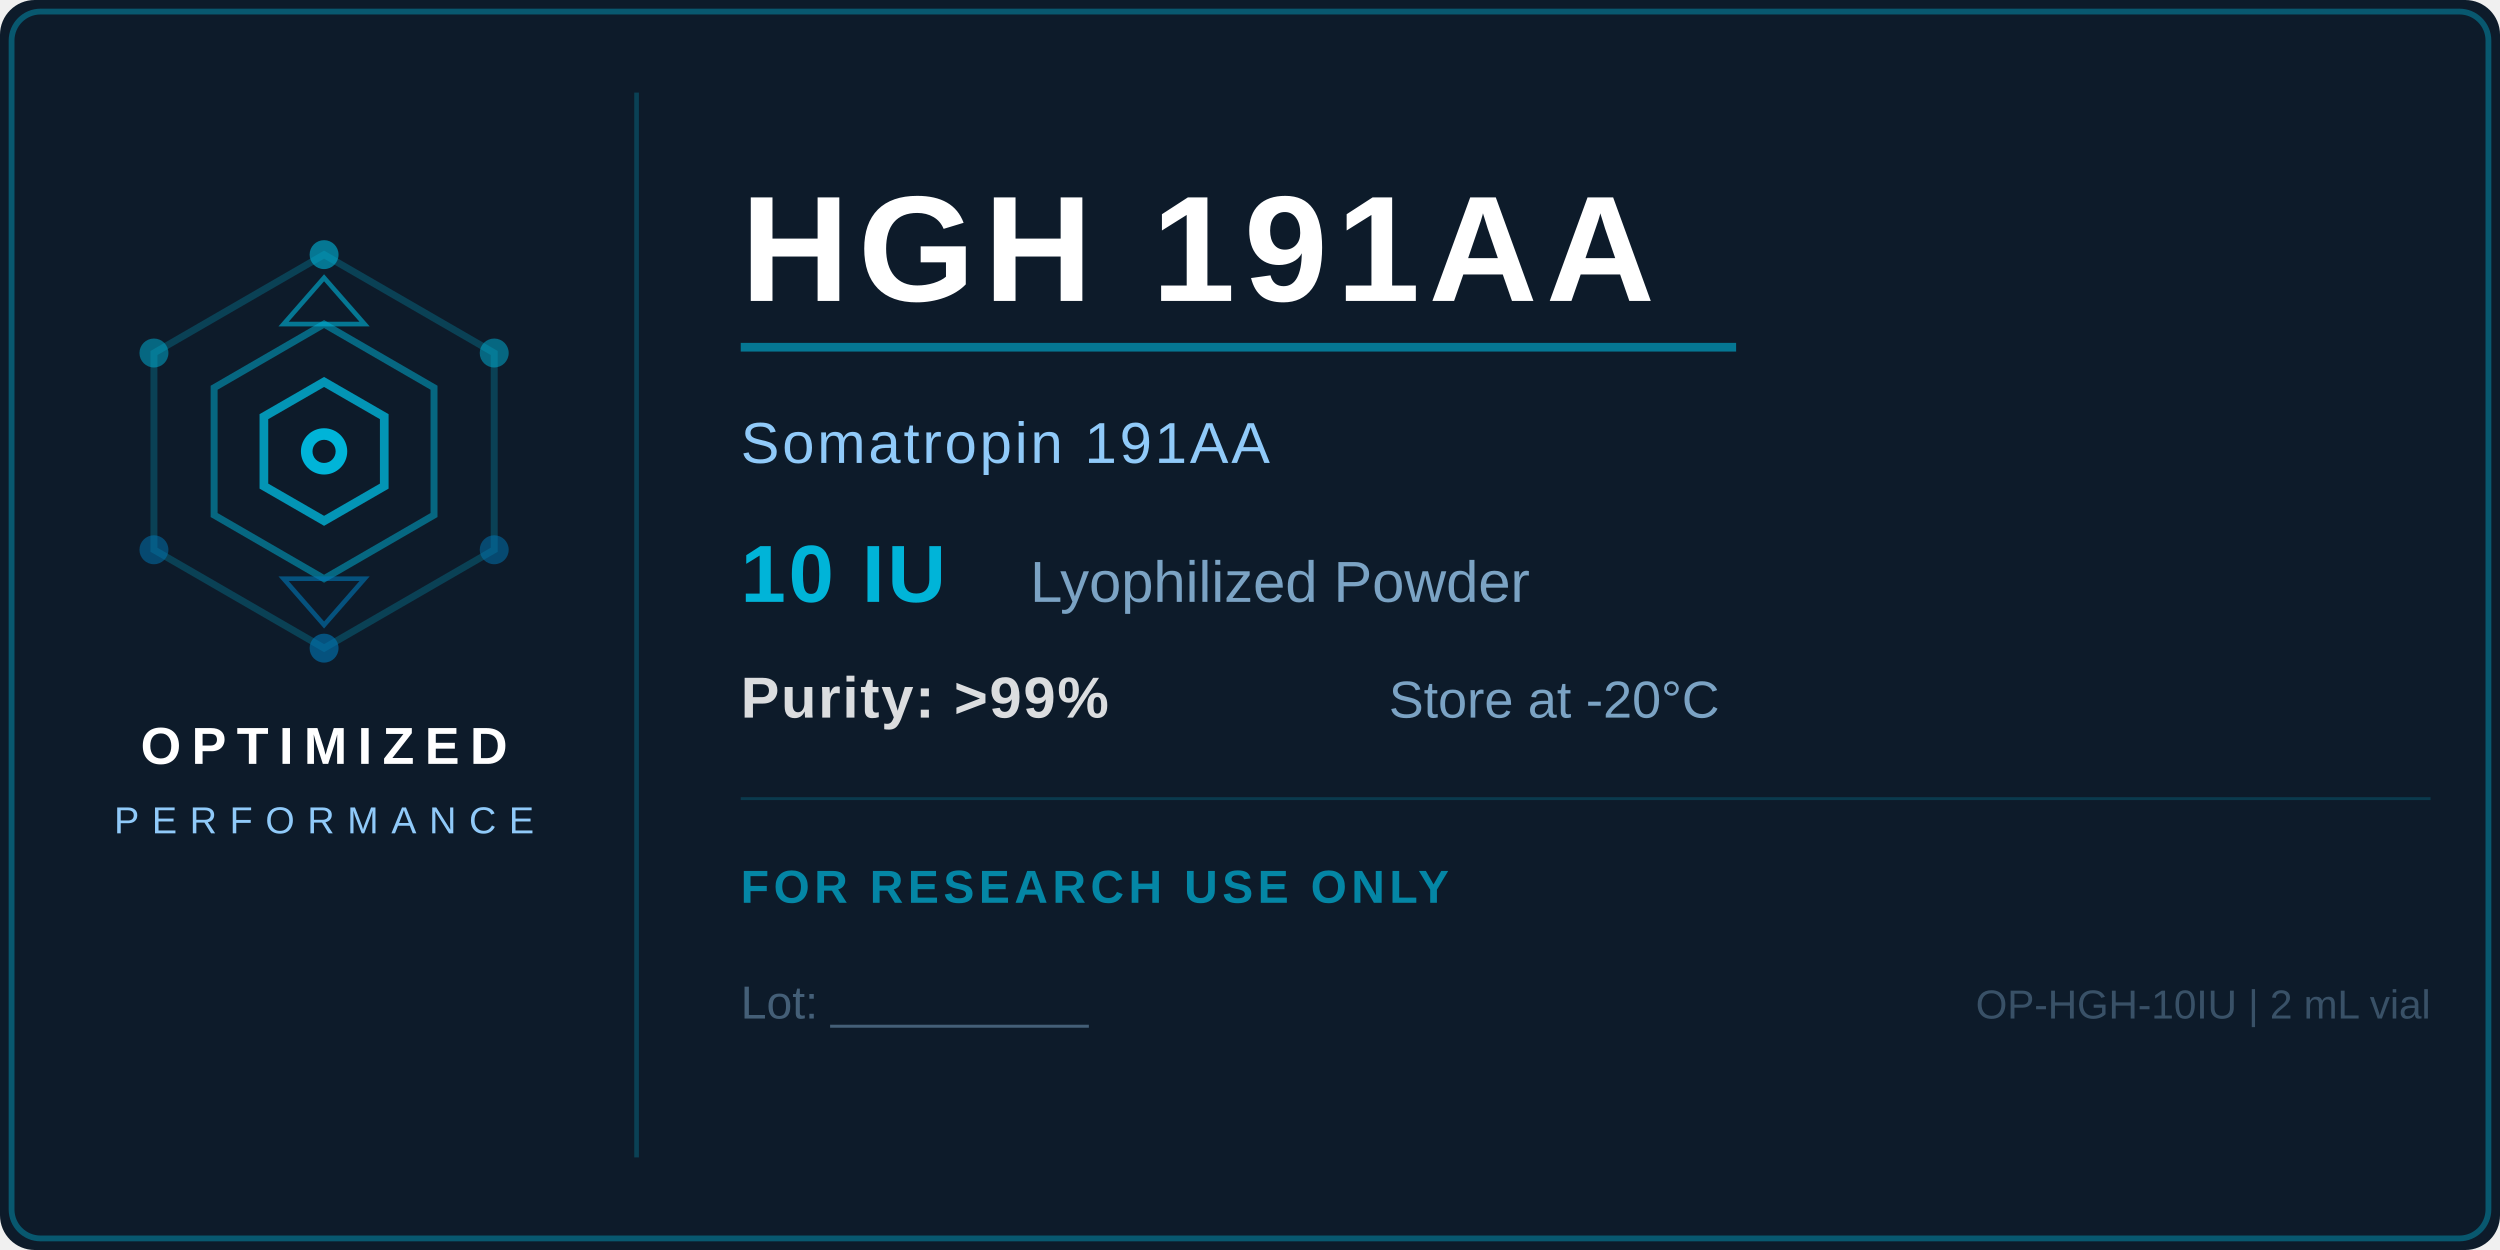
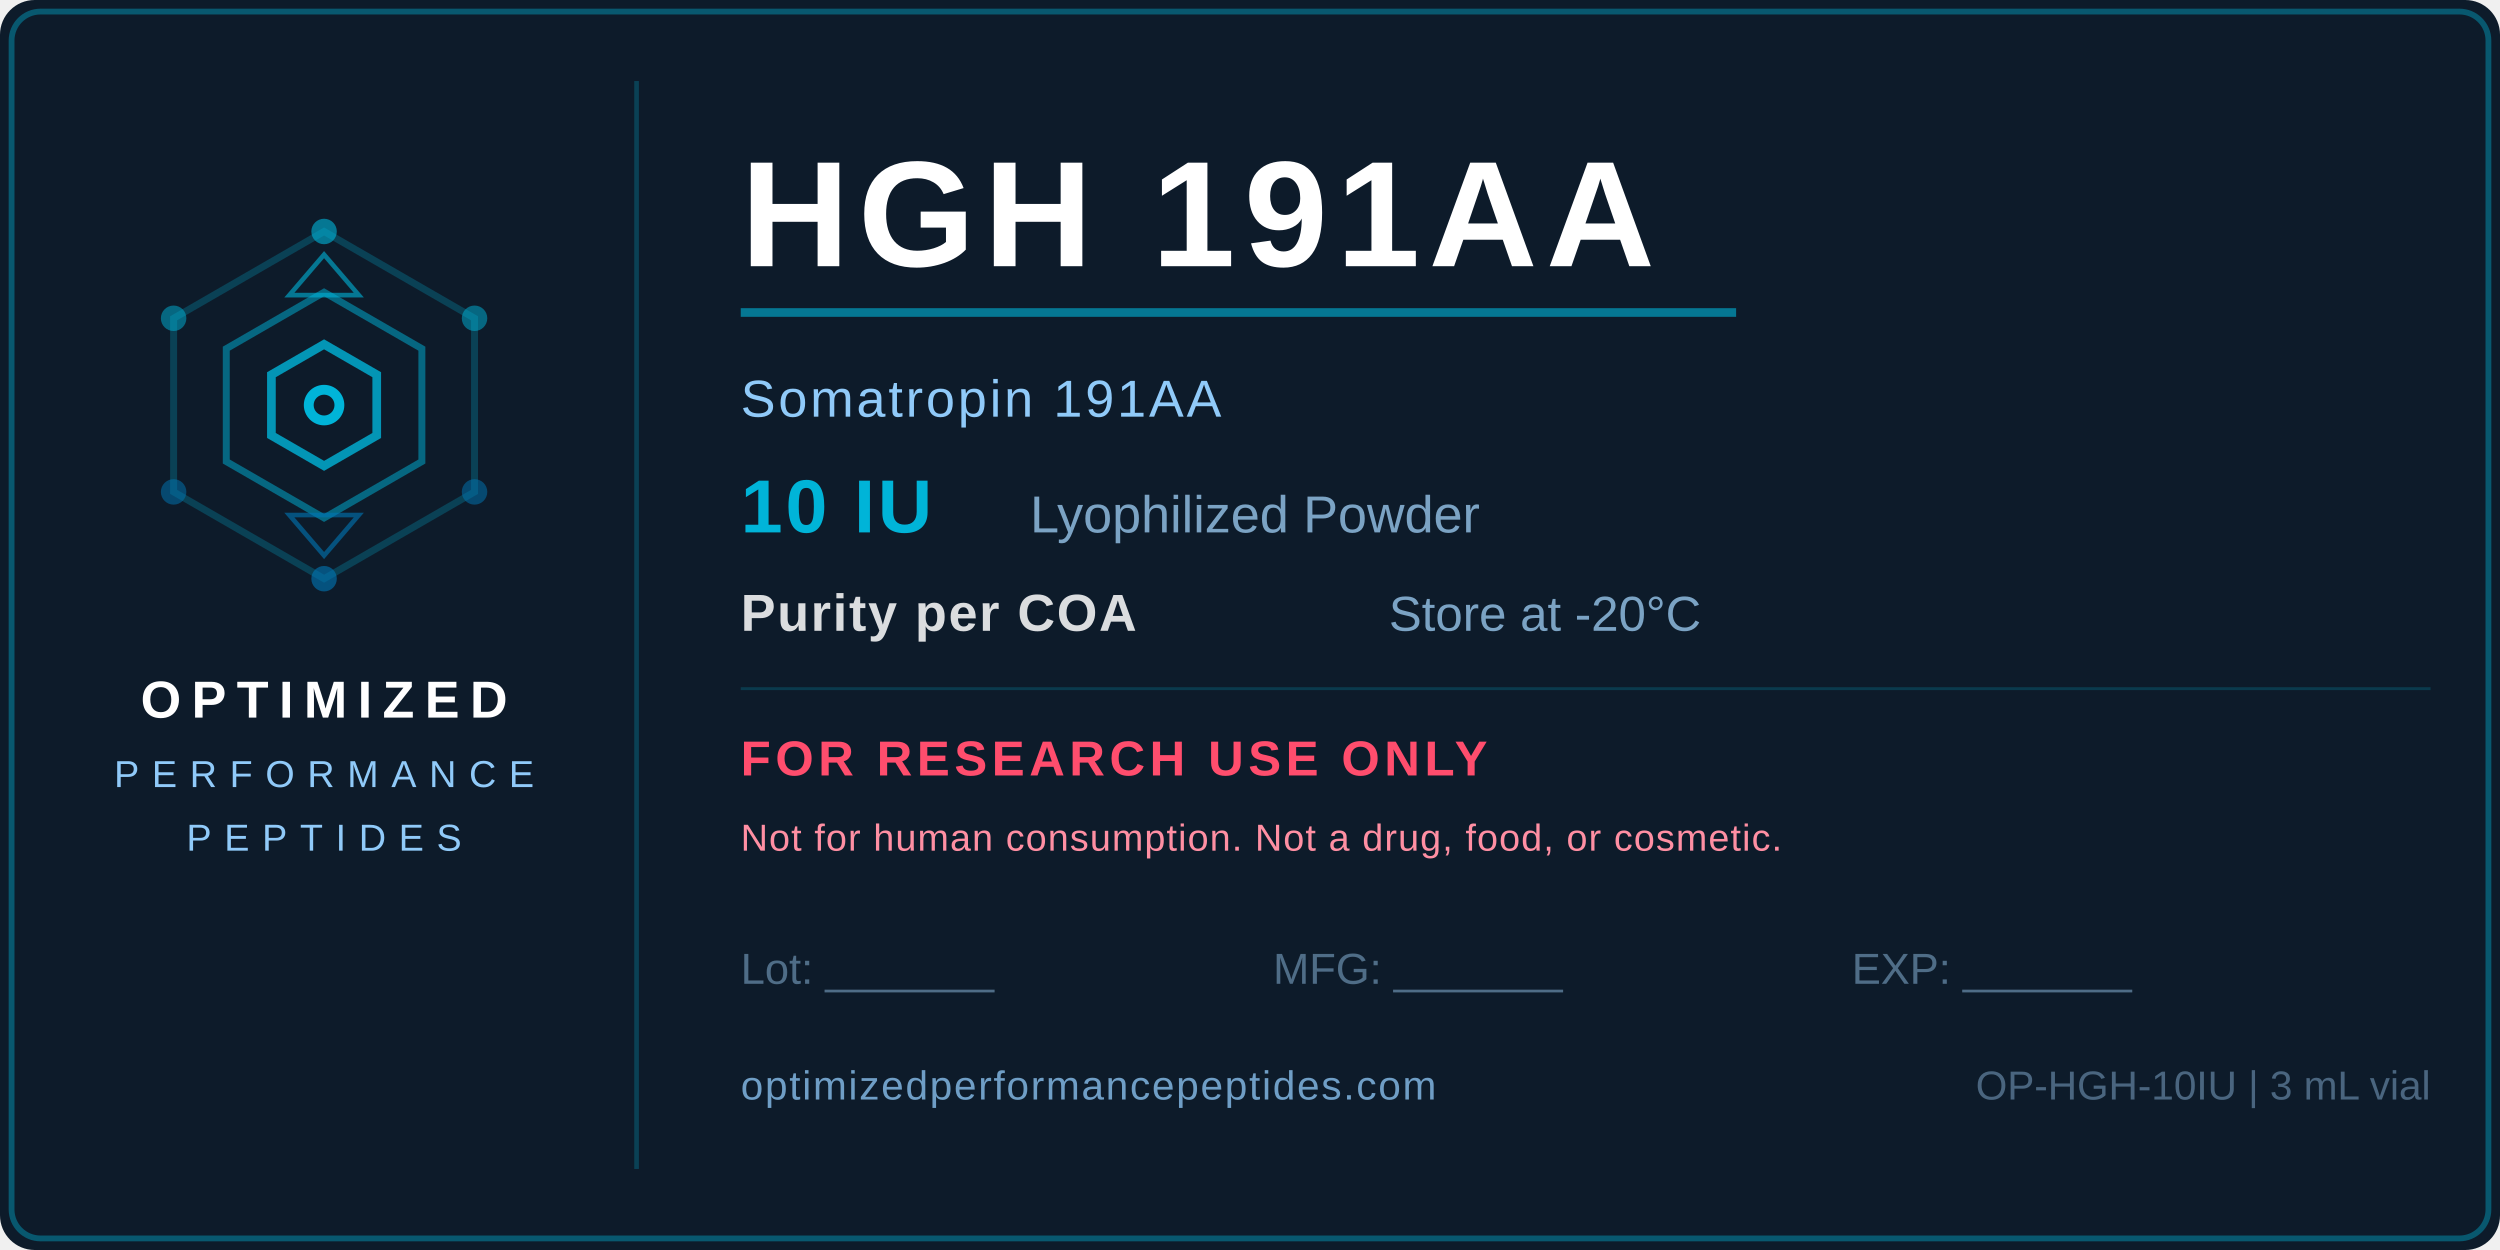
<svg xmlns="http://www.w3.org/2000/svg" width="1.5in" height="0.75in" viewBox="0 0 432 216">
  <rect x="0" y="0" width="432" height="216" rx="6" fill="#0D1B2A" />
  <rect x="2" y="2" width="428" height="212" rx="5" fill="none" stroke="#00B4D8" stroke-width="1" opacity="0.4" />
-   <line x1="110" y1="16" x2="110" y2="200" stroke="#00B4D8" stroke-width="0.8" opacity="0.25" />
-   <g transform="translate(56, 78)">
-     <polygon points="0,-34 29.4,-17 29.4,17 0,34 -29.4,17 -29.4,-17" fill="none" stroke="#00B4D8" stroke-width="1.2" opacity="0.25" />
-     <polygon points="0,-22 19,-11 19,11 0,22 -19,11 -19,-11" fill="none" stroke="#00B4D8" stroke-width="1.2" opacity="0.5" />
-     <polygon points="0,-12 10.4,-6 10.4,6 0,12 -10.4,6 -10.4,-6" fill="none" stroke="#00B4D8" stroke-width="1.5" opacity="0.8" />
-     <circle cx="0" cy="-34" r="2.5" fill="#00B4D8" opacity="0.6" />
-     <circle cx="29.4" cy="-17" r="2.5" fill="#00B4D8" opacity="0.5" />
-     <circle cx="29.4" cy="17" r="2.5" fill="#0077B6" opacity="0.5" />
-     <circle cx="0" cy="34" r="2.5" fill="#0077B6" opacity="0.6" />
-     <circle cx="-29.4" cy="17" r="2.5" fill="#0077B6" opacity="0.5" />
-     <circle cx="-29.4" cy="-17" r="2.5" fill="#00B4D8" opacity="0.5" />
-     <circle cx="0" cy="0" r="4" fill="#00B4D8" />
-     <circle cx="0" cy="0" r="2" fill="#0D1B2A" />
-     <polygon points="0,-30 7,-22 -7,-22" fill="none" stroke="#00B4D8" stroke-width="0.8" opacity="0.6" />
-     <polygon points="0,30 7,22 -7,22" fill="none" stroke="#0077B6" stroke-width="0.8" opacity="0.6" />
+   <line x1="110" y1="14" x2="110" y2="202" stroke="#00B4D8" stroke-width="0.8" opacity="0.25" />
+   <g transform="translate(56, 70)">
+     <polygon points="0,-30 26,-15 26,15 0,30 -26,15 -26,-15" fill="none" stroke="#00B4D8" stroke-width="1.2" opacity="0.25" />
+     <polygon points="0,-19.5 16.9,-9.75 16.9,9.75 0,19.5 -16.9,9.75 -16.9,-9.75" fill="none" stroke="#00B4D8" stroke-width="1.2" opacity="0.5" />
+     <polygon points="0,-10.5 9.1,-5.25 9.1,5.25 0,10.5 -9.1,5.25 -9.1,-5.25" fill="none" stroke="#00B4D8" stroke-width="1.5" opacity="0.8" />
+     <circle cx="0" cy="-30" r="2.2" fill="#00B4D8" opacity="0.6" />
+     <circle cx="26" cy="-15" r="2.2" fill="#00B4D8" opacity="0.5" />
+     <circle cx="26" cy="15" r="2.2" fill="#0077B6" opacity="0.5" />
+     <circle cx="0" cy="30" r="2.2" fill="#0077B6" opacity="0.6" />
+     <circle cx="-26" cy="15" r="2.2" fill="#0077B6" opacity="0.5" />
+     <circle cx="-26" cy="-15" r="2.2" fill="#00B4D8" opacity="0.5" />
+     <circle cx="0" cy="0" r="3.5" fill="#00B4D8" />
+     <circle cx="0" cy="0" r="1.8" fill="#0D1B2A" />
+     <polygon points="0,-26 6,-19 -6,-19" fill="none" stroke="#00B4D8" stroke-width="0.8" opacity="0.6" />
+     <polygon points="0,26 6,19 -6,19" fill="none" stroke="#0077B6" stroke-width="0.8" opacity="0.6" />
  </g>
-   <text x="56" y="132" text-anchor="middle" font-family="'Helvetica Neue', Arial, sans-serif" font-size="9" font-weight="700" fill="#FFFFFF" letter-spacing="1.8">OPTIMIZED</text>
-   <text x="56" y="144" text-anchor="middle" font-family="'Helvetica Neue', Arial, sans-serif" font-size="6.5" font-weight="400" fill="#90CAF9" letter-spacing="2.2">PERFORMANCE</text>
-   <text x="128" y="52" font-family="'Helvetica Neue', Arial, sans-serif" font-size="26" font-weight="800" fill="#FFFFFF" letter-spacing="1.5">HGH 191AA</text>
-   <line x1="128" y1="60" x2="300" y2="60" stroke="#00B4D8" stroke-width="1.5" opacity="0.6" />
-   <text x="128" y="80" font-family="'Helvetica Neue', Arial, sans-serif" font-size="10" font-weight="400" fill="#90CAF9" letter-spacing="0.5">Somatropin 191AA</text>
-   <text x="128" y="104" font-family="'Helvetica Neue', Arial, sans-serif" font-size="14" font-weight="700" fill="#00B4D8" letter-spacing="0.5">10 IU</text>
-   <text x="178" y="104" font-family="'Helvetica Neue', Arial, sans-serif" font-size="10" font-weight="400" fill="#7BA3C4">Lyophilized Powder</text>
-   <text x="128" y="124" font-family="'Helvetica Neue', Arial, sans-serif" font-size="10" font-weight="600" fill="#FFFFFF" opacity="0.85" letter-spacing="0.3">Purity: &gt;99%</text>
-   <text x="240" y="124" font-family="'Helvetica Neue', Arial, sans-serif" font-size="9" font-weight="400" fill="#7BA3C4">Store at -20°C</text>
-   <line x1="128" y1="138" x2="420" y2="138" stroke="#00B4D8" stroke-width="0.5" opacity="0.2" />
-   <text x="128" y="156" font-family="'Helvetica Neue', Arial, sans-serif" font-size="8" font-weight="600" fill="#00B4D8" opacity="0.7" letter-spacing="0.8">FOR RESEARCH USE ONLY</text>
-   <text x="128" y="176" font-family="'Helvetica Neue', Arial, sans-serif" font-size="8" font-weight="400" fill="#7BA3C4" opacity="0.5">Lot: __________</text>
-   <text x="420" y="176" text-anchor="end" font-family="'Helvetica Neue', Arial, sans-serif" font-size="7" font-weight="400" fill="#7BA3C4" opacity="0.4">OP-HGH-10IU | 2 mL vial</text>
+   <text x="56" y="124" text-anchor="middle" font-family="'Helvetica Neue', Arial, sans-serif" font-size="9" font-weight="700" fill="#FFFFFF" letter-spacing="1.8">OPTIMIZED</text>
+   <text x="56" y="136" text-anchor="middle" font-family="'Helvetica Neue', Arial, sans-serif" font-size="6.5" font-weight="400" fill="#90CAF9" letter-spacing="2.2">PERFORMANCE</text>
+   <text x="56" y="147" text-anchor="middle" font-family="'Helvetica Neue', Arial, sans-serif" font-size="6.5" font-weight="400" fill="#90CAF9" letter-spacing="2.2">PEPTIDES</text>
+   <text x="128" y="46" font-family="'Helvetica Neue', Arial, sans-serif" font-size="26" font-weight="800" fill="#FFFFFF" letter-spacing="1.5">HGH 191AA</text>
+   <line x1="128" y1="54" x2="300" y2="54" stroke="#00B4D8" stroke-width="1.5" opacity="0.6" />
+   <text x="128" y="72" font-family="'Helvetica Neue', Arial, sans-serif" font-size="9" font-weight="400" fill="#90CAF9" letter-spacing="0.5">Somatropin 191AA</text>
+   <text x="128" y="92" font-family="'Helvetica Neue', Arial, sans-serif" font-size="13" font-weight="700" fill="#00B4D8" letter-spacing="0.5">10 IU</text>
+   <text x="178" y="92" font-family="'Helvetica Neue', Arial, sans-serif" font-size="9" font-weight="400" fill="#7BA3C4">Lyophilized Powder</text>
+   <text x="128" y="109" font-family="'Helvetica Neue', Arial, sans-serif" font-size="9" font-weight="600" fill="#FFFFFF" opacity="0.85" letter-spacing="0.3">Purity per COA</text>
+   <text x="240" y="109" font-family="'Helvetica Neue', Arial, sans-serif" font-size="8.5" font-weight="400" fill="#7BA3C4">Store at -20°C</text>
+   <line x1="128" y1="119" x2="420" y2="119" stroke="#00B4D8" stroke-width="0.5" opacity="0.2" />
+   <text x="128" y="134" font-family="'Helvetica Neue', Arial, sans-serif" font-size="8.5" font-weight="700" fill="#FF4D6D" letter-spacing="0.8">FOR RESEARCH USE ONLY</text>
+   <text x="128" y="147" font-family="'Helvetica Neue', Arial, sans-serif" font-size="6.5" font-weight="500" fill="#FF8FA3" letter-spacing="0.2">Not for human consumption. Not a drug, food, or cosmetic.</text>
+   <text x="128" y="170" font-family="'Helvetica Neue', Arial, sans-serif" font-size="7.5" font-weight="400" fill="#7BA3C4" opacity="0.6">Lot: _______</text>
+   <text x="220" y="170" font-family="'Helvetica Neue', Arial, sans-serif" font-size="7.5" font-weight="400" fill="#7BA3C4" opacity="0.6">MFG: _______</text>
+   <text x="320" y="170" font-family="'Helvetica Neue', Arial, sans-serif" font-size="7.5" font-weight="400" fill="#7BA3C4" opacity="0.6">EXP: _______</text>
+   <text x="128" y="190" font-family="'Helvetica Neue', Arial, sans-serif" font-size="7" font-weight="500" fill="#90CAF9" opacity="0.75" letter-spacing="0.3">optimizedperformancepeptides.com</text>
+   <text x="420" y="190" text-anchor="end" font-family="'Helvetica Neue', Arial, sans-serif" font-size="7" font-weight="400" fill="#7BA3C4" opacity="0.55">OP-HGH-10IU | 3 mL vial</text>
</svg>
